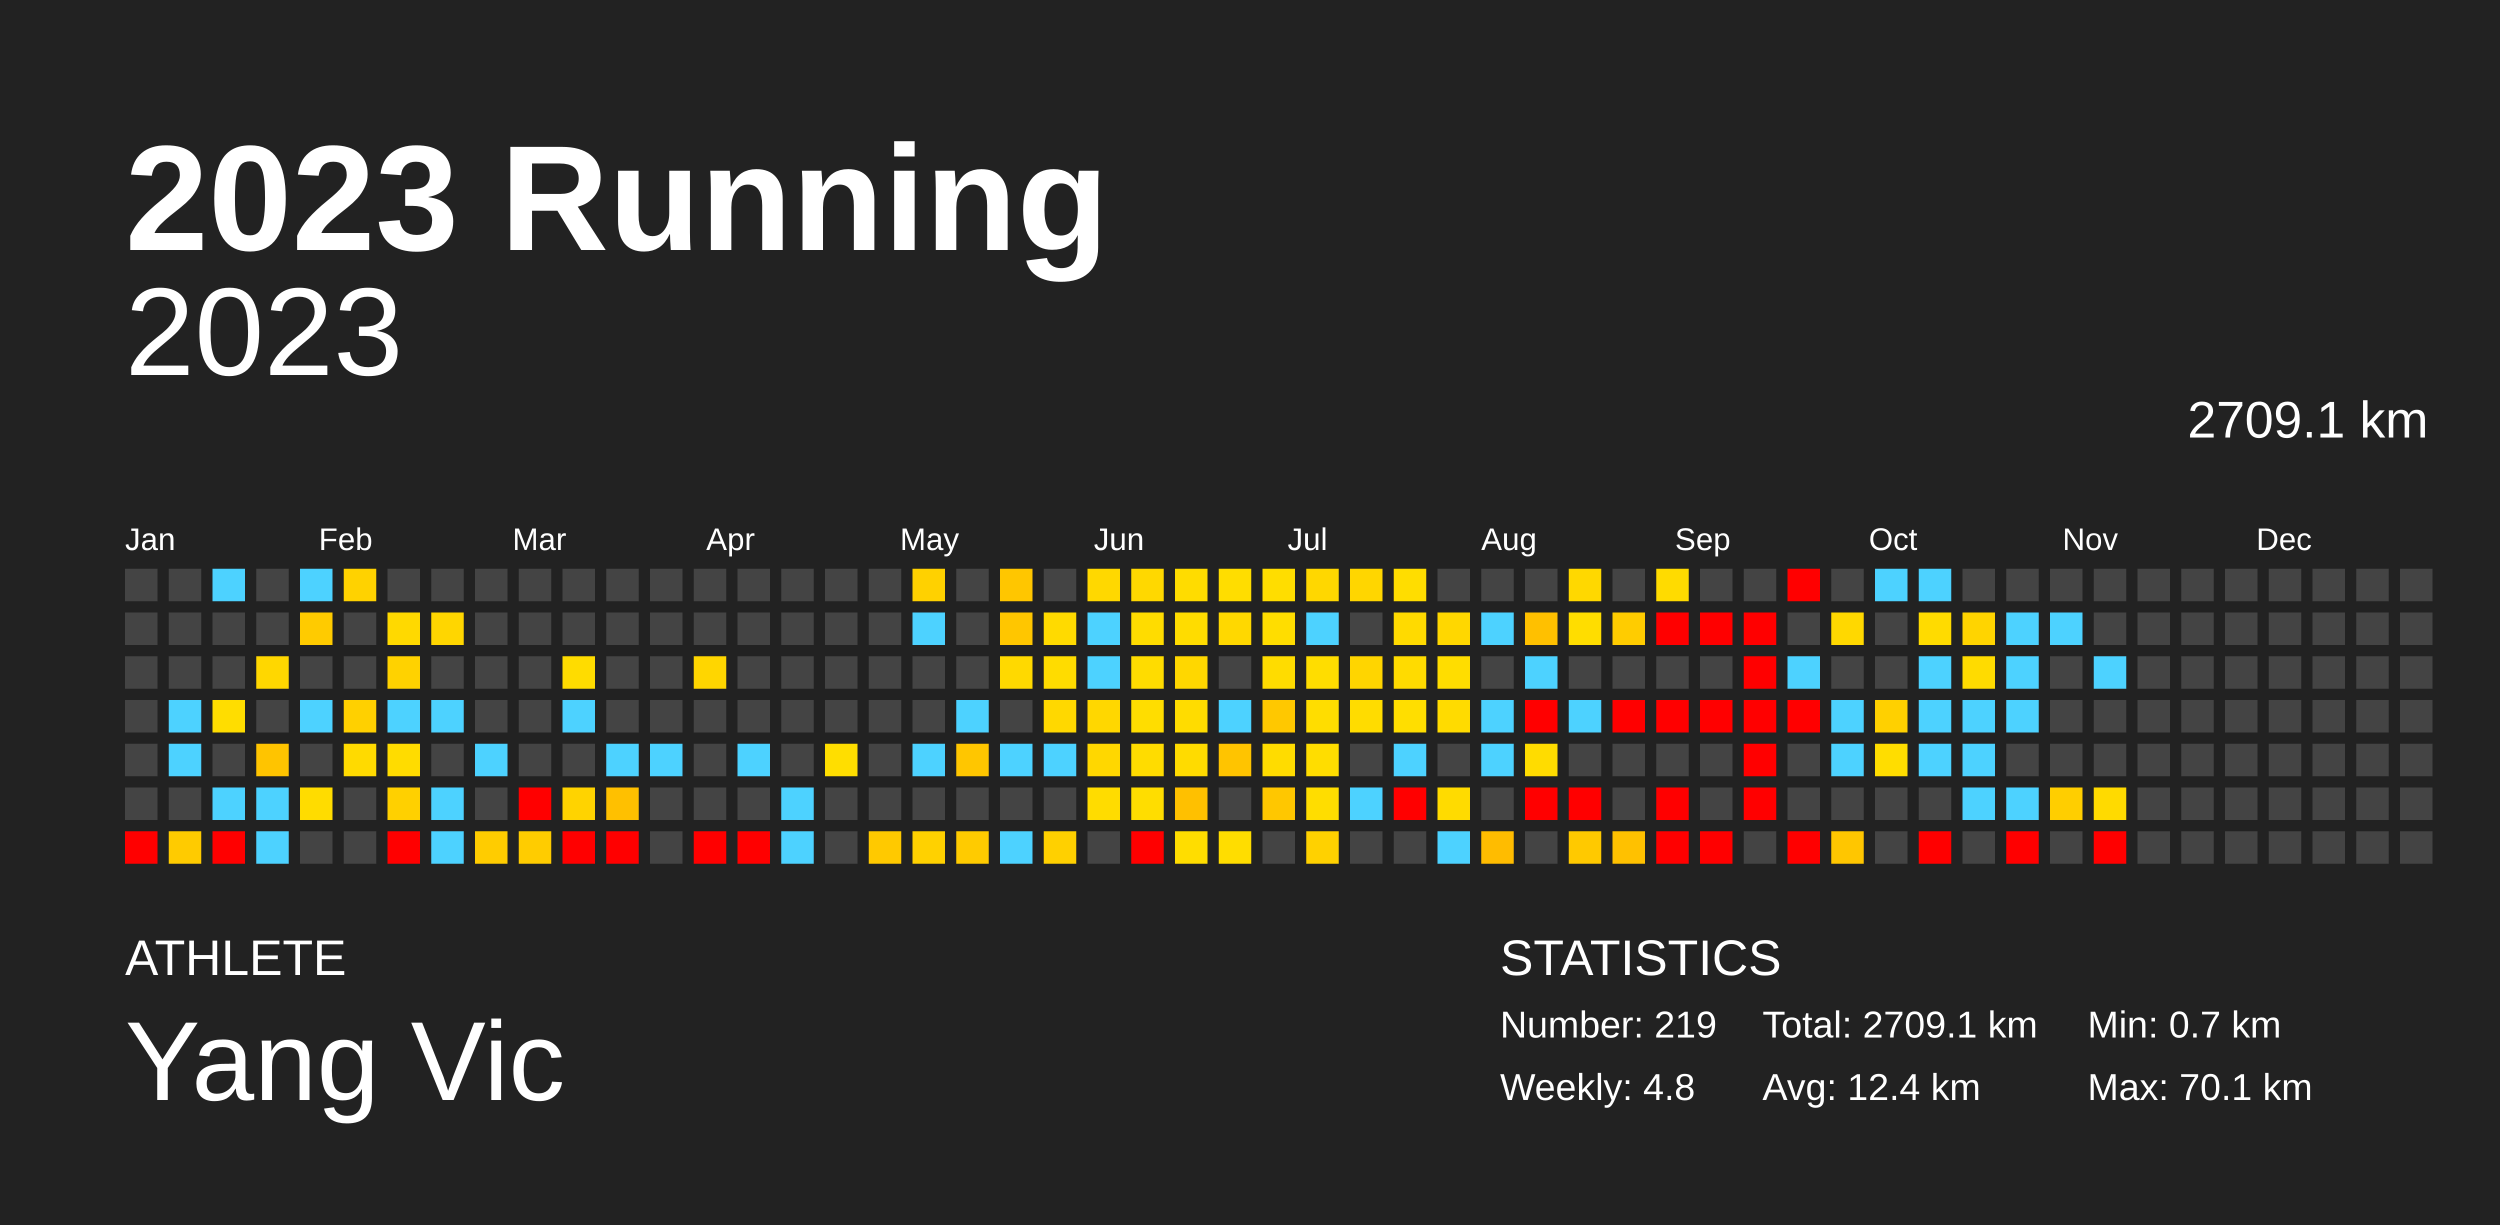
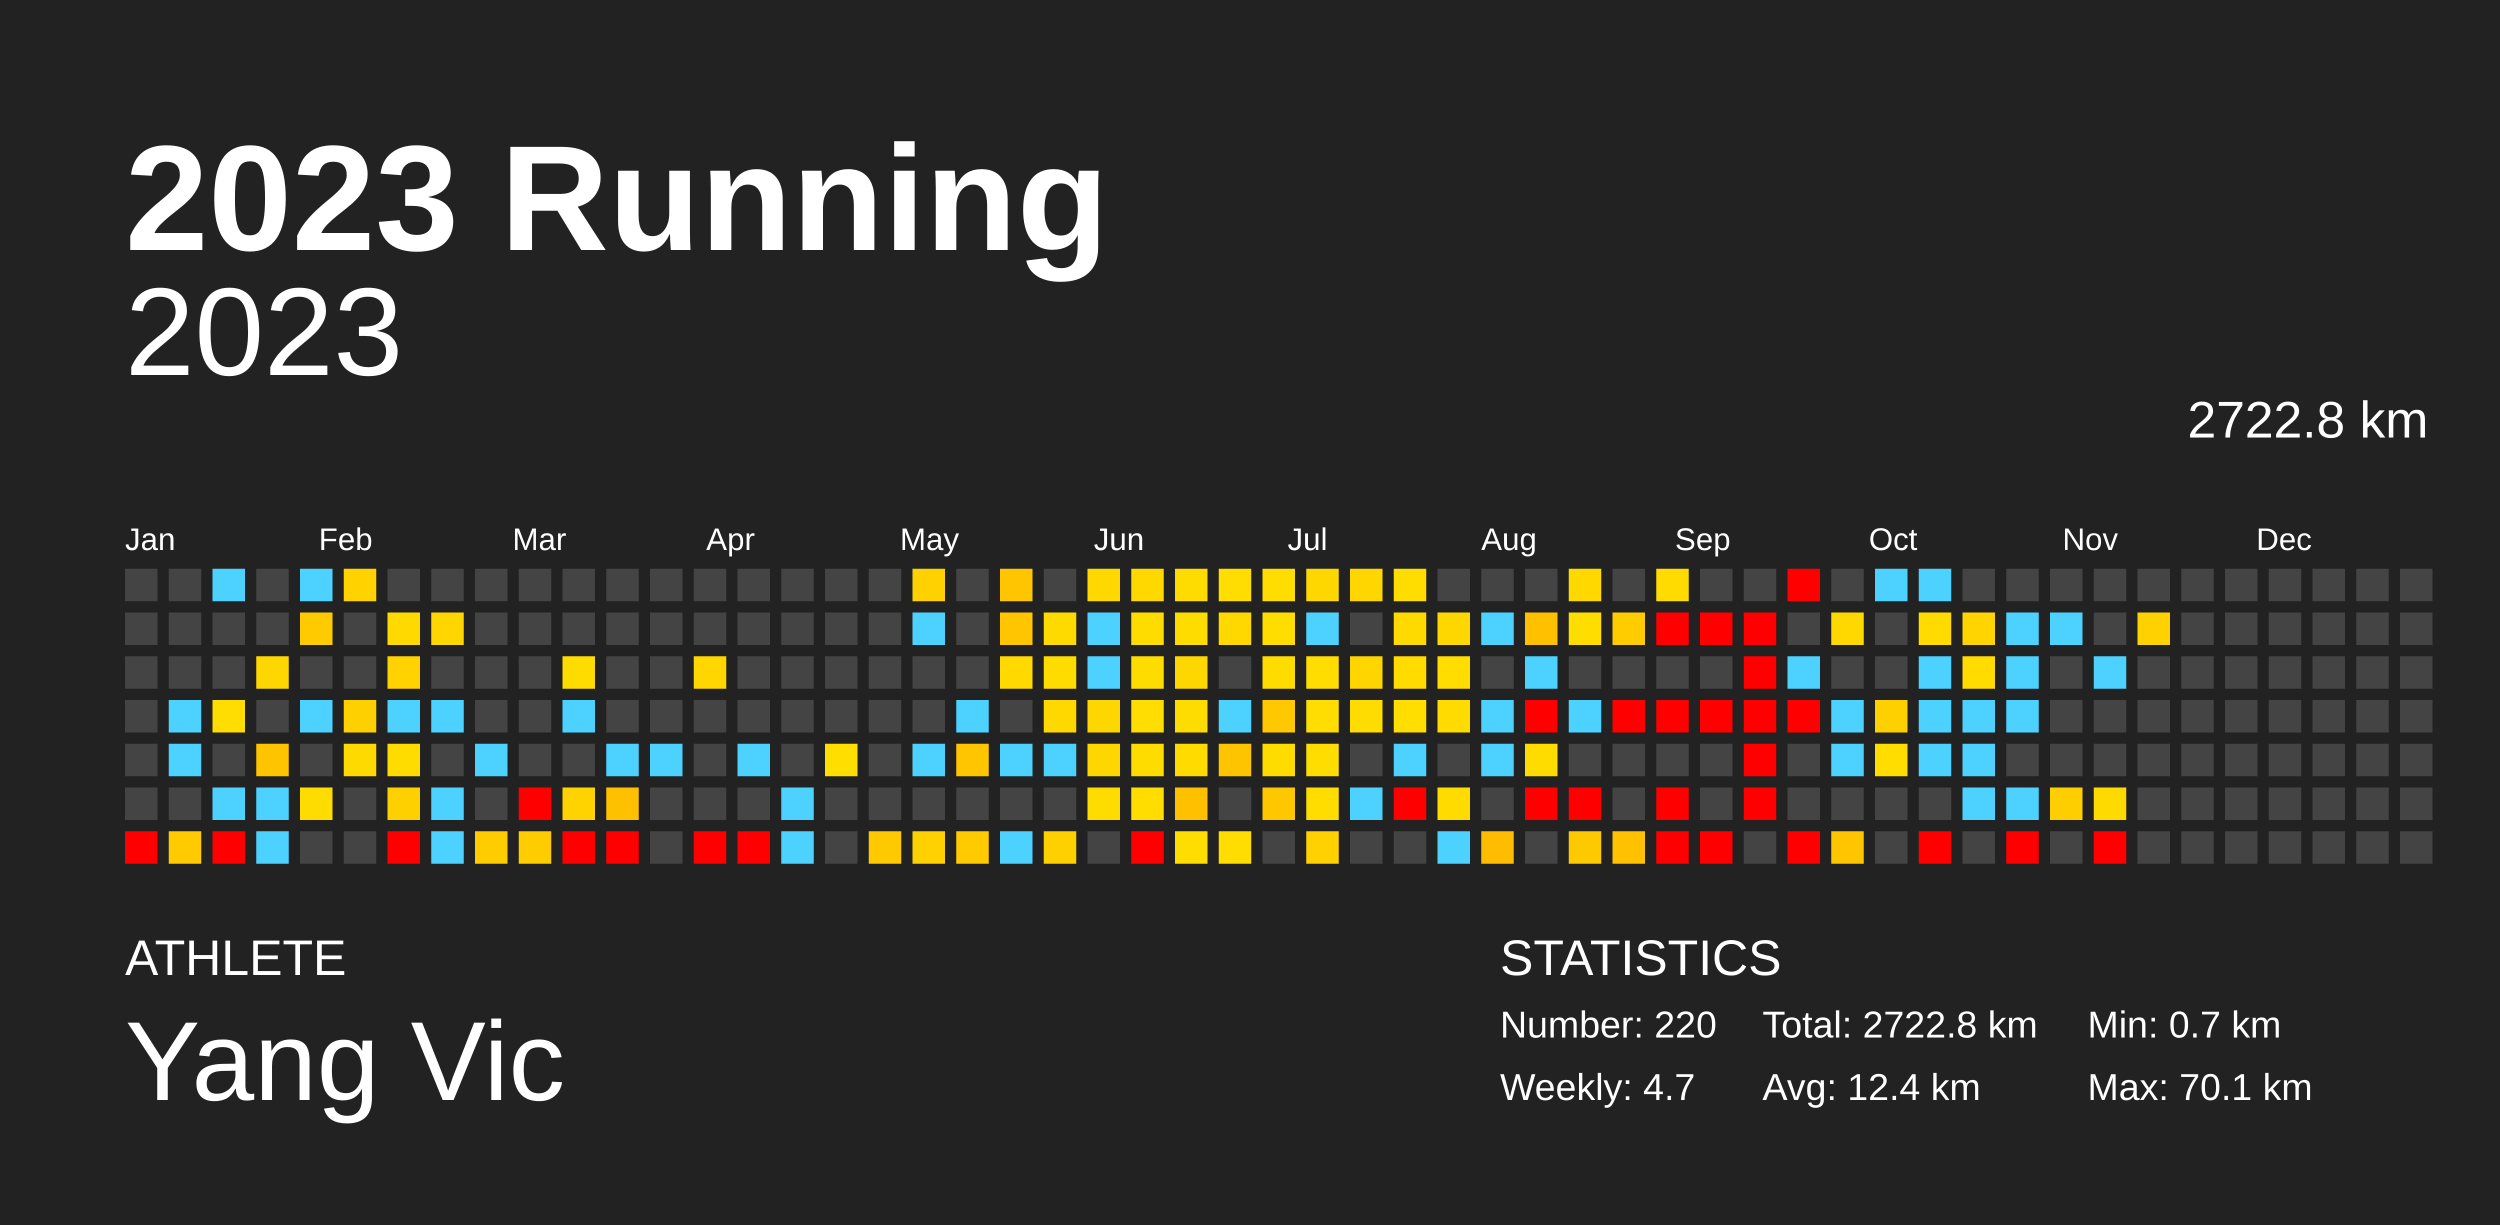
<svg xmlns="http://www.w3.org/2000/svg" baseProfile="full" height="98mm" version="1.1" viewBox="0,0,200,98" width="200mm">
  <defs />
  <rect fill="#222222" height="98" width="200" x="0" y="0" />
  <text fill="#FFFFFF" style="font-size:12px; font-family:Arial; font-weight:bold;" x="10" y="20">2023 Running</text>
  <text fill="#FFFFFF" style="font-size:4px; font-family:Arial" x="10" y="78">ATHLETE</text>
  <text fill="#FFFFFF" style="font-size:9px; font-family:Arial" x="10" y="88">Yang Vic</text>
  <text fill="#FFFFFF" style="font-size:4px; font-family:Arial" x="120" y="78">STATISTICS</text>
-   <text fill="#FFFFFF" style="font-size:3px; font-family:Arial" x="120" y="83">Number: 219</text>
-   <text fill="#FFFFFF" style="font-size:3px; font-family:Arial" x="120" y="88">Weekly: 4.8</text>
-   <text fill="#FFFFFF" style="font-size:3px; font-family:Arial" x="141" y="83">Total: 2709.1 km</text>
+   <text fill="#FFFFFF" style="font-size:3px; font-family:Arial" x="120" y="83">Number: 220</text>
+   <text fill="#FFFFFF" style="font-size:3px; font-family:Arial" x="120" y="88">Weekly: 4.7</text>
+   <text fill="#FFFFFF" style="font-size:3px; font-family:Arial" x="141" y="83">Total: 2722.8 km</text>
  <text fill="#FFFFFF" style="font-size:3px; font-family:Arial" x="141" y="88">Avg: 12.4 km</text>
  <text fill="#FFFFFF" style="font-size:3px; font-family:Arial" x="167" y="83">Min: 0.7 km</text>
  <text fill="#FFFFFF" style="font-size:3px; font-family:Arial" x="167" y="88">Max: 70.1 km</text>
  <text alignment-baseline="hanging" fill="#FFFFFF" style="font-size:10.0px; font-family:Arial;" x="10" y="30">2023</text>
-   <text alignment-baseline="hanging" fill="#FFFFFF" style="font-size:4.125px; font-family:Arial;" x="175" y="35">2709.1 km</text>
+   <text alignment-baseline="hanging" fill="#FFFFFF" style="font-size:4.125px; font-family:Arial;" x="175" y="35">2722.8 km</text>
  <text fill="#FFFFFF" style="font-size:2.5px; font-family:Arial" x="10.0" y="44">Jan</text>
  <text fill="#FFFFFF" style="font-size:2.5px; font-family:Arial" x="25.5" y="44">Feb</text>
  <text fill="#FFFFFF" style="font-size:2.5px; font-family:Arial" x="41.0" y="44">Mar</text>
  <text fill="#FFFFFF" style="font-size:2.5px; font-family:Arial" x="56.5" y="44">Apr</text>
  <text fill="#FFFFFF" style="font-size:2.5px; font-family:Arial" x="72.0" y="44">May</text>
  <text fill="#FFFFFF" style="font-size:2.5px; font-family:Arial" x="87.5" y="44">Jun</text>
  <text fill="#FFFFFF" style="font-size:2.5px; font-family:Arial" x="103.0" y="44">Jul</text>
  <text fill="#FFFFFF" style="font-size:2.5px; font-family:Arial" x="118.5" y="44">Aug</text>
  <text fill="#FFFFFF" style="font-size:2.5px; font-family:Arial" x="134.0" y="44">Sep</text>
  <text fill="#FFFFFF" style="font-size:2.5px; font-family:Arial" x="149.5" y="44">Oct</text>
  <text fill="#FFFFFF" style="font-size:2.5px; font-family:Arial" x="165.0" y="44">Nov</text>
  <text fill="#FFFFFF" style="font-size:2.5px; font-family:Arial" x="180.5" y="44">Dec</text>
  <rect fill="#444444" height="2.6" width="2.6" x="10.0" y="45.5" />
  <rect fill="#444444" height="2.6" width="2.6" x="10.0" y="49.0" />
  <rect fill="#444444" height="2.6" width="2.6" x="10.0" y="52.5" />
  <rect fill="#444444" height="2.6" width="2.6" x="10.0" y="56.0" />
  <rect fill="#444444" height="2.6" width="2.6" x="10.0" y="59.5" />
  <rect fill="#444444" height="2.6" width="2.6" x="10.0" y="63.0" />
  <rect fill="red" height="2.6" width="2.6" x="10.0" y="66.5" />
  <rect fill="#444444" height="2.6" width="2.6" x="13.5" y="45.5" />
  <rect fill="#444444" height="2.6" width="2.6" x="13.5" y="49.0" />
  <rect fill="#444444" height="2.6" width="2.6" x="13.5" y="52.5" />
  <rect fill="#4dd2ff" height="2.6" width="2.6" x="13.5" y="56.0" />
  <rect fill="#4dd2ff" height="2.6" width="2.6" x="13.5" y="59.5" />
  <rect fill="#444444" height="2.6" width="2.6" x="13.5" y="63.0" />
  <rect fill="#ffcb00" height="2.6" width="2.6" x="13.5" y="66.5" />
  <rect fill="#4dd2ff" height="2.6" width="2.6" x="17.0" y="45.5" />
  <rect fill="#444444" height="2.6" width="2.6" x="17.0" y="49.0" />
  <rect fill="#444444" height="2.6" width="2.6" x="17.0" y="52.5" />
  <rect fill="#ffdd00" height="2.6" width="2.6" x="17.0" y="56.0" />
  <rect fill="#444444" height="2.6" width="2.6" x="17.0" y="59.5" />
  <rect fill="#4dd2ff" height="2.6" width="2.6" x="17.0" y="63.0" />
  <rect fill="red" height="2.6" width="2.6" x="17.0" y="66.5" />
  <rect fill="#444444" height="2.6" width="2.6" x="20.5" y="45.5" />
  <rect fill="#444444" height="2.6" width="2.6" x="20.5" y="49.0" />
  <rect fill="#ffd700" height="2.6" width="2.6" x="20.5" y="52.5" />
  <rect fill="#444444" height="2.6" width="2.6" x="20.5" y="56.0" />
  <rect fill="#ffc400" height="2.6" width="2.6" x="20.5" y="59.5" />
  <rect fill="#4dd2ff" height="2.6" width="2.6" x="20.5" y="63.0" />
  <rect fill="#4dd2ff" height="2.6" width="2.6" x="20.5" y="66.5" />
  <rect fill="#4dd2ff" height="2.6" width="2.6" x="24.0" y="45.5" />
  <rect fill="#ffcb00" height="2.6" width="2.6" x="24.0" y="49.0" />
  <rect fill="#444444" height="2.6" width="2.6" x="24.0" y="52.5" />
  <rect fill="#4dd2ff" height="2.6" width="2.6" x="24.0" y="56.0" />
  <rect fill="#444444" height="2.6" width="2.6" x="24.0" y="59.5" />
  <rect fill="#ffdc00" height="2.6" width="2.6" x="24.0" y="63.0" />
  <rect fill="#444444" height="2.6" width="2.6" x="24.0" y="66.5" />
  <rect fill="#ffd200" height="2.6" width="2.6" x="27.5" y="45.5" />
  <rect fill="#444444" height="2.6" width="2.6" x="27.5" y="49.0" />
  <rect fill="#444444" height="2.6" width="2.6" x="27.5" y="52.5" />
  <rect fill="#ffd000" height="2.6" width="2.6" x="27.5" y="56.0" />
  <rect fill="#ffda00" height="2.6" width="2.6" x="27.5" y="59.5" />
  <rect fill="#444444" height="2.6" width="2.6" x="27.5" y="63.0" />
  <rect fill="#444444" height="2.6" width="2.6" x="27.5" y="66.5" />
  <rect fill="#444444" height="2.6" width="2.6" x="31.0" y="45.5" />
  <rect fill="#ffd900" height="2.6" width="2.6" x="31.0" y="49.0" />
  <rect fill="#ffd200" height="2.6" width="2.6" x="31.0" y="52.5" />
  <rect fill="#4dd2ff" height="2.6" width="2.6" x="31.0" y="56.0" />
  <rect fill="#ffdc00" height="2.6" width="2.6" x="31.0" y="59.5" />
  <rect fill="#ffd000" height="2.6" width="2.6" x="31.0" y="63.0" />
  <rect fill="red" height="2.6" width="2.6" x="31.0" y="66.5" />
  <rect fill="#444444" height="2.6" width="2.6" x="34.5" y="45.5" />
  <rect fill="#ffd600" height="2.6" width="2.6" x="34.5" y="49.0" />
  <rect fill="#444444" height="2.6" width="2.6" x="34.5" y="52.5" />
  <rect fill="#4dd2ff" height="2.6" width="2.6" x="34.5" y="56.0" />
  <rect fill="#444444" height="2.6" width="2.6" x="34.5" y="59.5" />
  <rect fill="#4dd2ff" height="2.6" width="2.6" x="34.5" y="63.0" />
  <rect fill="#4dd2ff" height="2.6" width="2.6" x="34.5" y="66.5" />
  <rect fill="#444444" height="2.6" width="2.6" x="38.0" y="45.5" />
  <rect fill="#444444" height="2.6" width="2.6" x="38.0" y="49.0" />
  <rect fill="#444444" height="2.6" width="2.6" x="38.0" y="52.5" />
  <rect fill="#444444" height="2.6" width="2.6" x="38.0" y="56.0" />
  <rect fill="#4dd2ff" height="2.6" width="2.6" x="38.0" y="59.5" />
  <rect fill="#444444" height="2.6" width="2.6" x="38.0" y="63.0" />
  <rect fill="#ffcc00" height="2.6" width="2.6" x="38.0" y="66.5" />
  <rect fill="#444444" height="2.6" width="2.6" x="41.5" y="45.5" />
  <rect fill="#444444" height="2.6" width="2.6" x="41.5" y="49.0" />
  <rect fill="#444444" height="2.6" width="2.6" x="41.5" y="52.5" />
  <rect fill="#444444" height="2.6" width="2.6" x="41.5" y="56.0" />
  <rect fill="#444444" height="2.6" width="2.6" x="41.5" y="59.5" />
  <rect fill="red" height="2.6" width="2.6" x="41.5" y="63.0" />
  <rect fill="#ffcc00" height="2.6" width="2.6" x="41.5" y="66.5" />
  <rect fill="#444444" height="2.6" width="2.6" x="45.0" y="45.5" />
  <rect fill="#444444" height="2.6" width="2.6" x="45.0" y="49.0" />
  <rect fill="#ffdc00" height="2.6" width="2.6" x="45.0" y="52.5" />
  <rect fill="#4dd2ff" height="2.6" width="2.6" x="45.0" y="56.0" />
  <rect fill="#444444" height="2.6" width="2.6" x="45.0" y="59.5" />
  <rect fill="#ffd300" height="2.6" width="2.6" x="45.0" y="63.0" />
  <rect fill="red" height="2.6" width="2.6" x="45.0" y="66.5" />
  <rect fill="#444444" height="2.6" width="2.6" x="48.5" y="45.5" />
  <rect fill="#444444" height="2.6" width="2.6" x="48.5" y="49.0" />
  <rect fill="#444444" height="2.6" width="2.6" x="48.5" y="52.5" />
  <rect fill="#444444" height="2.6" width="2.6" x="48.5" y="56.0" />
  <rect fill="#4dd2ff" height="2.6" width="2.6" x="48.5" y="59.5" />
  <rect fill="#ffc000" height="2.6" width="2.6" x="48.5" y="63.0" />
  <rect fill="red" height="2.6" width="2.6" x="48.5" y="66.5" />
  <rect fill="#444444" height="2.6" width="2.6" x="52.0" y="45.5" />
  <rect fill="#444444" height="2.6" width="2.6" x="52.0" y="49.0" />
  <rect fill="#444444" height="2.6" width="2.6" x="52.0" y="52.5" />
  <rect fill="#444444" height="2.6" width="2.6" x="52.0" y="56.0" />
  <rect fill="#4dd2ff" height="2.6" width="2.6" x="52.0" y="59.5" />
  <rect fill="#444444" height="2.6" width="2.6" x="52.0" y="63.0" />
  <rect fill="#444444" height="2.6" width="2.6" x="52.0" y="66.5" />
  <rect fill="#444444" height="2.6" width="2.6" x="55.5" y="45.5" />
  <rect fill="#444444" height="2.6" width="2.6" x="55.5" y="49.0" />
  <rect fill="#ffd600" height="2.6" width="2.6" x="55.5" y="52.5" />
  <rect fill="#444444" height="2.6" width="2.6" x="55.5" y="56.0" />
  <rect fill="#444444" height="2.6" width="2.6" x="55.5" y="59.5" />
  <rect fill="#444444" height="2.6" width="2.6" x="55.5" y="63.0" />
  <rect fill="red" height="2.6" width="2.6" x="55.5" y="66.5" />
  <rect fill="#444444" height="2.6" width="2.6" x="59.0" y="45.5" />
  <rect fill="#444444" height="2.6" width="2.6" x="59.0" y="49.0" />
  <rect fill="#444444" height="2.6" width="2.6" x="59.0" y="52.5" />
  <rect fill="#444444" height="2.6" width="2.6" x="59.0" y="56.0" />
  <rect fill="#4dd2ff" height="2.6" width="2.6" x="59.0" y="59.5" />
  <rect fill="#444444" height="2.6" width="2.6" x="59.0" y="63.0" />
  <rect fill="red" height="2.6" width="2.6" x="59.0" y="66.5" />
  <rect fill="#444444" height="2.6" width="2.6" x="62.5" y="45.5" />
  <rect fill="#444444" height="2.6" width="2.6" x="62.5" y="49.0" />
  <rect fill="#444444" height="2.6" width="2.6" x="62.5" y="52.5" />
  <rect fill="#444444" height="2.6" width="2.6" x="62.5" y="56.0" />
  <rect fill="#444444" height="2.6" width="2.6" x="62.5" y="59.5" />
  <rect fill="#4dd2ff" height="2.6" width="2.6" x="62.5" y="63.0" />
  <rect fill="#4dd2ff" height="2.6" width="2.6" x="62.5" y="66.5" />
  <rect fill="#444444" height="2.6" width="2.6" x="66.0" y="45.5" />
  <rect fill="#444444" height="2.6" width="2.6" x="66.0" y="49.0" />
  <rect fill="#444444" height="2.6" width="2.6" x="66.0" y="52.5" />
  <rect fill="#444444" height="2.6" width="2.6" x="66.0" y="56.0" />
  <rect fill="#ffde00" height="2.6" width="2.6" x="66.0" y="59.5" />
  <rect fill="#444444" height="2.6" width="2.6" x="66.0" y="63.0" />
  <rect fill="#444444" height="2.6" width="2.6" x="66.0" y="66.5" />
  <rect fill="#444444" height="2.6" width="2.6" x="69.5" y="45.5" />
  <rect fill="#444444" height="2.6" width="2.6" x="69.5" y="49.0" />
  <rect fill="#444444" height="2.6" width="2.6" x="69.5" y="52.5" />
  <rect fill="#444444" height="2.6" width="2.6" x="69.5" y="56.0" />
  <rect fill="#444444" height="2.6" width="2.6" x="69.5" y="59.5" />
  <rect fill="#444444" height="2.6" width="2.6" x="69.5" y="63.0" />
  <rect fill="#ffc900" height="2.6" width="2.6" x="69.5" y="66.5" />
  <rect fill="#ffd100" height="2.6" width="2.6" x="73.0" y="45.5" />
  <rect fill="#4dd2ff" height="2.6" width="2.6" x="73.0" y="49.0" />
  <rect fill="#444444" height="2.6" width="2.6" x="73.0" y="52.5" />
  <rect fill="#444444" height="2.6" width="2.6" x="73.0" y="56.0" />
  <rect fill="#4dd2ff" height="2.6" width="2.6" x="73.0" y="59.5" />
  <rect fill="#444444" height="2.6" width="2.6" x="73.0" y="63.0" />
  <rect fill="#ffd100" height="2.6" width="2.6" x="73.0" y="66.5" />
  <rect fill="#444444" height="2.6" width="2.6" x="76.5" y="45.5" />
  <rect fill="#444444" height="2.6" width="2.6" x="76.5" y="49.0" />
  <rect fill="#444444" height="2.6" width="2.6" x="76.5" y="52.5" />
  <rect fill="#4dd2ff" height="2.6" width="2.6" x="76.5" y="56.0" />
  <rect fill="#ffc600" height="2.6" width="2.6" x="76.5" y="59.5" />
  <rect fill="#444444" height="2.6" width="2.6" x="76.5" y="63.0" />
  <rect fill="#ffcb00" height="2.6" width="2.6" x="76.5" y="66.5" />
  <rect fill="#ffc600" height="2.6" width="2.6" x="80.0" y="45.5" />
  <rect fill="#ffc600" height="2.6" width="2.6" x="80.0" y="49.0" />
  <rect fill="#ffd900" height="2.6" width="2.6" x="80.0" y="52.5" />
  <rect fill="#444444" height="2.6" width="2.6" x="80.0" y="56.0" />
  <rect fill="#4dd2ff" height="2.6" width="2.6" x="80.0" y="59.5" />
  <rect fill="#444444" height="2.6" width="2.6" x="80.0" y="63.0" />
  <rect fill="#4dd2ff" height="2.6" width="2.6" x="80.0" y="66.5" />
  <rect fill="#444444" height="2.6" width="2.6" x="83.5" y="45.5" />
  <rect fill="#ffda00" height="2.6" width="2.6" x="83.5" y="49.0" />
  <rect fill="#ffdc00" height="2.6" width="2.6" x="83.5" y="52.5" />
  <rect fill="#ffd800" height="2.6" width="2.6" x="83.5" y="56.0" />
  <rect fill="#4dd2ff" height="2.6" width="2.6" x="83.5" y="59.5" />
  <rect fill="#444444" height="2.6" width="2.6" x="83.5" y="63.0" />
  <rect fill="#ffd000" height="2.6" width="2.6" x="83.5" y="66.5" />
  <rect fill="#ffd800" height="2.6" width="2.6" x="87.0" y="45.5" />
  <rect fill="#4dd2ff" height="2.6" width="2.6" x="87.0" y="49.0" />
  <rect fill="#4dd2ff" height="2.6" width="2.6" x="87.0" y="52.5" />
  <rect fill="#ffd700" height="2.6" width="2.6" x="87.0" y="56.0" />
  <rect fill="#ffd700" height="2.6" width="2.6" x="87.0" y="59.5" />
  <rect fill="#ffdc00" height="2.6" width="2.6" x="87.0" y="63.0" />
  <rect fill="#444444" height="2.6" width="2.6" x="87.0" y="66.5" />
  <rect fill="#ffd800" height="2.6" width="2.6" x="90.5" y="45.5" />
  <rect fill="#ffdc00" height="2.6" width="2.6" x="90.5" y="49.0" />
  <rect fill="#ffdc00" height="2.6" width="2.6" x="90.5" y="52.5" />
  <rect fill="#ffdd00" height="2.6" width="2.6" x="90.5" y="56.0" />
  <rect fill="#ffdc00" height="2.6" width="2.6" x="90.5" y="59.5" />
  <rect fill="#ffdd00" height="2.6" width="2.6" x="90.5" y="63.0" />
  <rect fill="red" height="2.6" width="2.6" x="90.5" y="66.5" />
  <rect fill="#ffdc00" height="2.6" width="2.6" x="94.0" y="45.5" />
  <rect fill="#ffdc00" height="2.6" width="2.6" x="94.0" y="49.0" />
  <rect fill="#ffd700" height="2.6" width="2.6" x="94.0" y="52.5" />
  <rect fill="#ffdc00" height="2.6" width="2.6" x="94.0" y="56.0" />
  <rect fill="#ffdb00" height="2.6" width="2.6" x="94.0" y="59.5" />
  <rect fill="#ffc000" height="2.6" width="2.6" x="94.0" y="63.0" />
  <rect fill="#ffdd00" height="2.6" width="2.6" x="94.0" y="66.5" />
  <rect fill="#ffdd00" height="2.6" width="2.6" x="97.5" y="45.5" />
  <rect fill="#ffd800" height="2.6" width="2.6" x="97.5" y="49.0" />
  <rect fill="#444444" height="2.6" width="2.6" x="97.5" y="52.5" />
  <rect fill="#4dd2ff" height="2.6" width="2.6" x="97.5" y="56.0" />
  <rect fill="#ffc400" height="2.6" width="2.6" x="97.5" y="59.5" />
  <rect fill="#444444" height="2.6" width="2.6" x="97.5" y="63.0" />
  <rect fill="#ffdd00" height="2.6" width="2.6" x="97.5" y="66.5" />
  <rect fill="#ffdd00" height="2.6" width="2.6" x="101.0" y="45.5" />
  <rect fill="#ffdd00" height="2.6" width="2.6" x="101.0" y="49.0" />
  <rect fill="#ffdc00" height="2.6" width="2.6" x="101.0" y="52.5" />
  <rect fill="#ffc800" height="2.6" width="2.6" x="101.0" y="56.0" />
  <rect fill="#ffdc00" height="2.6" width="2.6" x="101.0" y="59.5" />
  <rect fill="#ffc700" height="2.6" width="2.6" x="101.0" y="63.0" />
  <rect fill="#444444" height="2.6" width="2.6" x="101.0" y="66.5" />
  <rect fill="#ffd700" height="2.6" width="2.6" x="104.5" y="45.5" />
  <rect fill="#4dd2ff" height="2.6" width="2.6" x="104.5" y="49.0" />
  <rect fill="#ffdd00" height="2.6" width="2.6" x="104.5" y="52.5" />
  <rect fill="#ffdd00" height="2.6" width="2.6" x="104.5" y="56.0" />
  <rect fill="#ffdd00" height="2.6" width="2.6" x="104.5" y="59.5" />
  <rect fill="#ffdd00" height="2.6" width="2.6" x="104.5" y="63.0" />
  <rect fill="#ffd100" height="2.6" width="2.6" x="104.5" y="66.5" />
  <rect fill="#ffd600" height="2.6" width="2.6" x="108.0" y="45.5" />
  <rect fill="#444444" height="2.6" width="2.6" x="108.0" y="49.0" />
  <rect fill="#ffd500" height="2.6" width="2.6" x="108.0" y="52.5" />
  <rect fill="#ffdc00" height="2.6" width="2.6" x="108.0" y="56.0" />
  <rect fill="#444444" height="2.6" width="2.6" x="108.0" y="59.5" />
  <rect fill="#4dd2ff" height="2.6" width="2.6" x="108.0" y="63.0" />
  <rect fill="#444444" height="2.6" width="2.6" x="108.0" y="66.5" />
  <rect fill="#ffdd00" height="2.6" width="2.6" x="111.5" y="45.5" />
  <rect fill="#ffda00" height="2.6" width="2.6" x="111.5" y="49.0" />
  <rect fill="#ffdb00" height="2.6" width="2.6" x="111.5" y="52.5" />
  <rect fill="#ffde00" height="2.6" width="2.6" x="111.5" y="56.0" />
  <rect fill="#4dd2ff" height="2.6" width="2.6" x="111.5" y="59.5" />
  <rect fill="red" height="2.6" width="2.6" x="111.5" y="63.0" />
  <rect fill="#444444" height="2.6" width="2.6" x="111.5" y="66.5" />
  <rect fill="#444444" height="2.6" width="2.6" x="115.0" y="45.5" />
  <rect fill="#ffd700" height="2.6" width="2.6" x="115.0" y="49.0" />
  <rect fill="#ffdd00" height="2.6" width="2.6" x="115.0" y="52.5" />
  <rect fill="#ffdb00" height="2.6" width="2.6" x="115.0" y="56.0" />
  <rect fill="#444444" height="2.6" width="2.6" x="115.0" y="59.5" />
  <rect fill="#ffdb00" height="2.6" width="2.6" x="115.0" y="63.0" />
  <rect fill="#4dd2ff" height="2.6" width="2.6" x="115.0" y="66.5" />
  <rect fill="#444444" height="2.6" width="2.6" x="118.5" y="45.5" />
  <rect fill="#4dd2ff" height="2.6" width="2.6" x="118.5" y="49.0" />
  <rect fill="#444444" height="2.6" width="2.6" x="118.5" y="52.5" />
  <rect fill="#4dd2ff" height="2.6" width="2.6" x="118.5" y="56.0" />
  <rect fill="#4dd2ff" height="2.6" width="2.6" x="118.5" y="59.5" />
  <rect fill="#444444" height="2.6" width="2.6" x="118.5" y="63.0" />
  <rect fill="#ffbc00" height="2.6" width="2.6" x="118.5" y="66.5" />
  <rect fill="#444444" height="2.6" width="2.6" x="122.0" y="45.5" />
  <rect fill="#ffc000" height="2.6" width="2.6" x="122.0" y="49.0" />
  <rect fill="#4dd2ff" height="2.6" width="2.6" x="122.0" y="52.5" />
  <rect fill="red" height="2.6" width="2.6" x="122.0" y="56.0" />
  <rect fill="#ffdc00" height="2.6" width="2.6" x="122.0" y="59.5" />
  <rect fill="red" height="2.6" width="2.6" x="122.0" y="63.0" />
  <rect fill="#444444" height="2.6" width="2.6" x="122.0" y="66.5" />
  <rect fill="#ffd800" height="2.6" width="2.6" x="125.5" y="45.5" />
  <rect fill="#ffdd00" height="2.6" width="2.6" x="125.5" y="49.0" />
  <rect fill="#444444" height="2.6" width="2.6" x="125.5" y="52.5" />
  <rect fill="#4dd2ff" height="2.6" width="2.6" x="125.5" y="56.0" />
  <rect fill="#444444" height="2.6" width="2.6" x="125.5" y="59.5" />
  <rect fill="red" height="2.6" width="2.6" x="125.5" y="63.0" />
  <rect fill="#ffc900" height="2.6" width="2.6" x="125.5" y="66.5" />
  <rect fill="#444444" height="2.6" width="2.6" x="129.0" y="45.5" />
  <rect fill="#ffcc00" height="2.6" width="2.6" x="129.0" y="49.0" />
  <rect fill="#444444" height="2.6" width="2.6" x="129.0" y="52.5" />
  <rect fill="red" height="2.6" width="2.6" x="129.0" y="56.0" />
  <rect fill="#444444" height="2.6" width="2.6" x="129.0" y="59.5" />
  <rect fill="#444444" height="2.6" width="2.6" x="129.0" y="63.0" />
  <rect fill="#ffc100" height="2.6" width="2.6" x="129.0" y="66.5" />
  <rect fill="#ffdb00" height="2.6" width="2.6" x="132.5" y="45.5" />
  <rect fill="red" height="2.6" width="2.6" x="132.5" y="49.0" />
  <rect fill="#444444" height="2.6" width="2.6" x="132.5" y="52.5" />
  <rect fill="red" height="2.6" width="2.6" x="132.5" y="56.0" />
  <rect fill="#444444" height="2.6" width="2.6" x="132.5" y="59.5" />
  <rect fill="red" height="2.6" width="2.6" x="132.5" y="63.0" />
  <rect fill="red" height="2.6" width="2.6" x="132.5" y="66.5" />
  <rect fill="#444444" height="2.6" width="2.6" x="136.0" y="45.5" />
  <rect fill="red" height="2.6" width="2.6" x="136.0" y="49.0" />
  <rect fill="#444444" height="2.6" width="2.6" x="136.0" y="52.5" />
  <rect fill="red" height="2.6" width="2.6" x="136.0" y="56.0" />
  <rect fill="#444444" height="2.6" width="2.6" x="136.0" y="59.5" />
  <rect fill="#444444" height="2.6" width="2.6" x="136.0" y="63.0" />
  <rect fill="red" height="2.6" width="2.6" x="136.0" y="66.5" />
  <rect fill="#444444" height="2.6" width="2.6" x="139.5" y="45.5" />
  <rect fill="red" height="2.6" width="2.6" x="139.5" y="49.0" />
  <rect fill="red" height="2.6" width="2.6" x="139.5" y="52.5" />
  <rect fill="red" height="2.6" width="2.6" x="139.5" y="56.0" />
  <rect fill="red" height="2.6" width="2.6" x="139.5" y="59.5" />
  <rect fill="red" height="2.6" width="2.6" x="139.5" y="63.0" />
  <rect fill="#444444" height="2.6" width="2.6" x="139.5" y="66.5" />
  <rect fill="red" height="2.6" width="2.6" x="143.0" y="45.5" />
  <rect fill="#444444" height="2.6" width="2.6" x="143.0" y="49.0" />
  <rect fill="#4dd2ff" height="2.6" width="2.6" x="143.0" y="52.5" />
  <rect fill="red" height="2.6" width="2.6" x="143.0" y="56.0" />
  <rect fill="#444444" height="2.6" width="2.6" x="143.0" y="59.5" />
  <rect fill="#444444" height="2.6" width="2.6" x="143.0" y="63.0" />
  <rect fill="red" height="2.6" width="2.6" x="143.0" y="66.5" />
  <rect fill="#444444" height="2.6" width="2.6" x="146.5" y="45.5" />
  <rect fill="#ffd800" height="2.6" width="2.6" x="146.5" y="49.0" />
  <rect fill="#444444" height="2.6" width="2.6" x="146.5" y="52.5" />
  <rect fill="#4dd2ff" height="2.6" width="2.6" x="146.5" y="56.0" />
  <rect fill="#4dd2ff" height="2.6" width="2.6" x="146.5" y="59.5" />
  <rect fill="#444444" height="2.6" width="2.6" x="146.5" y="63.0" />
  <rect fill="#ffc600" height="2.6" width="2.6" x="146.5" y="66.5" />
  <rect fill="#4dd2ff" height="2.6" width="2.6" x="150.0" y="45.5" />
  <rect fill="#444444" height="2.6" width="2.6" x="150.0" y="49.0" />
  <rect fill="#444444" height="2.6" width="2.6" x="150.0" y="52.5" />
  <rect fill="#ffd000" height="2.6" width="2.6" x="150.0" y="56.0" />
  <rect fill="#ffdd00" height="2.6" width="2.6" x="150.0" y="59.5" />
  <rect fill="#444444" height="2.6" width="2.6" x="150.0" y="63.0" />
  <rect fill="#444444" height="2.6" width="2.6" x="150.0" y="66.5" />
  <rect fill="#4dd2ff" height="2.6" width="2.6" x="153.5" y="45.5" />
  <rect fill="#ffdb00" height="2.6" width="2.6" x="153.5" y="49.0" />
  <rect fill="#4dd2ff" height="2.6" width="2.6" x="153.5" y="52.5" />
  <rect fill="#4dd2ff" height="2.6" width="2.6" x="153.5" y="56.0" />
  <rect fill="#4dd2ff" height="2.6" width="2.6" x="153.5" y="59.5" />
  <rect fill="#444444" height="2.6" width="2.6" x="153.5" y="63.0" />
  <rect fill="red" height="2.6" width="2.6" x="153.5" y="66.5" />
  <rect fill="#444444" height="2.6" width="2.6" x="157.0" y="45.5" />
  <rect fill="#ffd400" height="2.6" width="2.6" x="157.0" y="49.0" />
  <rect fill="#ffdb00" height="2.6" width="2.6" x="157.0" y="52.5" />
  <rect fill="#4dd2ff" height="2.6" width="2.6" x="157.0" y="56.0" />
  <rect fill="#4dd2ff" height="2.6" width="2.6" x="157.0" y="59.5" />
  <rect fill="#4dd2ff" height="2.6" width="2.6" x="157.0" y="63.0" />
  <rect fill="#444444" height="2.6" width="2.6" x="157.0" y="66.5" />
  <rect fill="#444444" height="2.6" width="2.6" x="160.5" y="45.5" />
  <rect fill="#4dd2ff" height="2.6" width="2.6" x="160.5" y="49.0" />
  <rect fill="#4dd2ff" height="2.6" width="2.6" x="160.5" y="52.5" />
  <rect fill="#4dd2ff" height="2.6" width="2.6" x="160.5" y="56.0" />
  <rect fill="#444444" height="2.6" width="2.6" x="160.5" y="59.5" />
  <rect fill="#4dd2ff" height="2.6" width="2.6" x="160.5" y="63.0" />
  <rect fill="red" height="2.6" width="2.6" x="160.5" y="66.5" />
  <rect fill="#444444" height="2.6" width="2.6" x="164.0" y="45.5" />
  <rect fill="#4dd2ff" height="2.6" width="2.6" x="164.0" y="49.0" />
  <rect fill="#444444" height="2.6" width="2.6" x="164.0" y="52.5" />
  <rect fill="#444444" height="2.6" width="2.6" x="164.0" y="56.0" />
  <rect fill="#444444" height="2.6" width="2.6" x="164.0" y="59.5" />
  <rect fill="#ffce00" height="2.6" width="2.6" x="164.0" y="63.0" />
  <rect fill="#444444" height="2.6" width="2.6" x="164.0" y="66.5" />
  <rect fill="#444444" height="2.6" width="2.6" x="167.5" y="45.5" />
  <rect fill="#444444" height="2.6" width="2.6" x="167.5" y="49.0" />
  <rect fill="#4dd2ff" height="2.6" width="2.6" x="167.5" y="52.5" />
  <rect fill="#444444" height="2.6" width="2.6" x="167.5" y="56.0" />
  <rect fill="#444444" height="2.6" width="2.6" x="167.5" y="59.5" />
  <rect fill="#ffda00" height="2.6" width="2.6" x="167.5" y="63.0" />
  <rect fill="red" height="2.6" width="2.6" x="167.5" y="66.5" />
  <rect fill="#444444" height="2.6" width="2.6" x="171.0" y="45.5" />
-   <rect fill="#444444" height="2.6" width="2.6" x="171.0" y="49.0" />
+   <rect fill="#ffd100" height="2.6" width="2.6" x="171.0" y="49.0" />
  <rect fill="#444444" height="2.6" width="2.6" x="171.0" y="52.5" />
  <rect fill="#444444" height="2.6" width="2.6" x="171.0" y="56.0" />
  <rect fill="#444444" height="2.6" width="2.6" x="171.0" y="59.5" />
  <rect fill="#444444" height="2.6" width="2.6" x="171.0" y="63.0" />
  <rect fill="#444444" height="2.6" width="2.6" x="171.0" y="66.5" />
  <rect fill="#444444" height="2.6" width="2.6" x="174.5" y="45.5" />
  <rect fill="#444444" height="2.6" width="2.6" x="174.5" y="49.0" />
  <rect fill="#444444" height="2.6" width="2.6" x="174.5" y="52.5" />
  <rect fill="#444444" height="2.6" width="2.6" x="174.5" y="56.0" />
  <rect fill="#444444" height="2.6" width="2.6" x="174.5" y="59.5" />
  <rect fill="#444444" height="2.6" width="2.6" x="174.5" y="63.0" />
  <rect fill="#444444" height="2.6" width="2.6" x="174.5" y="66.5" />
  <rect fill="#444444" height="2.6" width="2.6" x="178.0" y="45.5" />
  <rect fill="#444444" height="2.6" width="2.6" x="178.0" y="49.0" />
  <rect fill="#444444" height="2.6" width="2.6" x="178.0" y="52.5" />
  <rect fill="#444444" height="2.6" width="2.6" x="178.0" y="56.0" />
  <rect fill="#444444" height="2.6" width="2.6" x="178.0" y="59.5" />
  <rect fill="#444444" height="2.6" width="2.6" x="178.0" y="63.0" />
  <rect fill="#444444" height="2.6" width="2.6" x="178.0" y="66.5" />
  <rect fill="#444444" height="2.6" width="2.6" x="181.5" y="45.5" />
  <rect fill="#444444" height="2.6" width="2.6" x="181.5" y="49.0" />
  <rect fill="#444444" height="2.6" width="2.6" x="181.5" y="52.5" />
  <rect fill="#444444" height="2.6" width="2.6" x="181.5" y="56.0" />
  <rect fill="#444444" height="2.6" width="2.6" x="181.5" y="59.5" />
  <rect fill="#444444" height="2.6" width="2.6" x="181.5" y="63.0" />
  <rect fill="#444444" height="2.6" width="2.6" x="181.5" y="66.5" />
  <rect fill="#444444" height="2.6" width="2.6" x="185.0" y="45.5" />
  <rect fill="#444444" height="2.6" width="2.6" x="185.0" y="49.0" />
  <rect fill="#444444" height="2.6" width="2.6" x="185.0" y="52.5" />
  <rect fill="#444444" height="2.6" width="2.6" x="185.0" y="56.0" />
  <rect fill="#444444" height="2.6" width="2.6" x="185.0" y="59.5" />
  <rect fill="#444444" height="2.6" width="2.6" x="185.0" y="63.0" />
  <rect fill="#444444" height="2.6" width="2.6" x="185.0" y="66.5" />
  <rect fill="#444444" height="2.6" width="2.6" x="188.5" y="45.5" />
  <rect fill="#444444" height="2.6" width="2.6" x="188.5" y="49.0" />
  <rect fill="#444444" height="2.6" width="2.6" x="188.5" y="52.5" />
  <rect fill="#444444" height="2.6" width="2.6" x="188.5" y="56.0" />
  <rect fill="#444444" height="2.6" width="2.6" x="188.5" y="59.5" />
  <rect fill="#444444" height="2.6" width="2.6" x="188.5" y="63.0" />
  <rect fill="#444444" height="2.6" width="2.6" x="188.5" y="66.5" />
  <rect fill="#444444" height="2.6" width="2.6" x="192.0" y="45.5" />
  <rect fill="#444444" height="2.6" width="2.6" x="192.0" y="49.0" />
  <rect fill="#444444" height="2.6" width="2.6" x="192.0" y="52.5" />
  <rect fill="#444444" height="2.6" width="2.6" x="192.0" y="56.0" />
  <rect fill="#444444" height="2.6" width="2.6" x="192.0" y="59.5" />
  <rect fill="#444444" height="2.6" width="2.6" x="192.0" y="63.0" />
  <rect fill="#444444" height="2.6" width="2.6" x="192.0" y="66.5" />
</svg>
